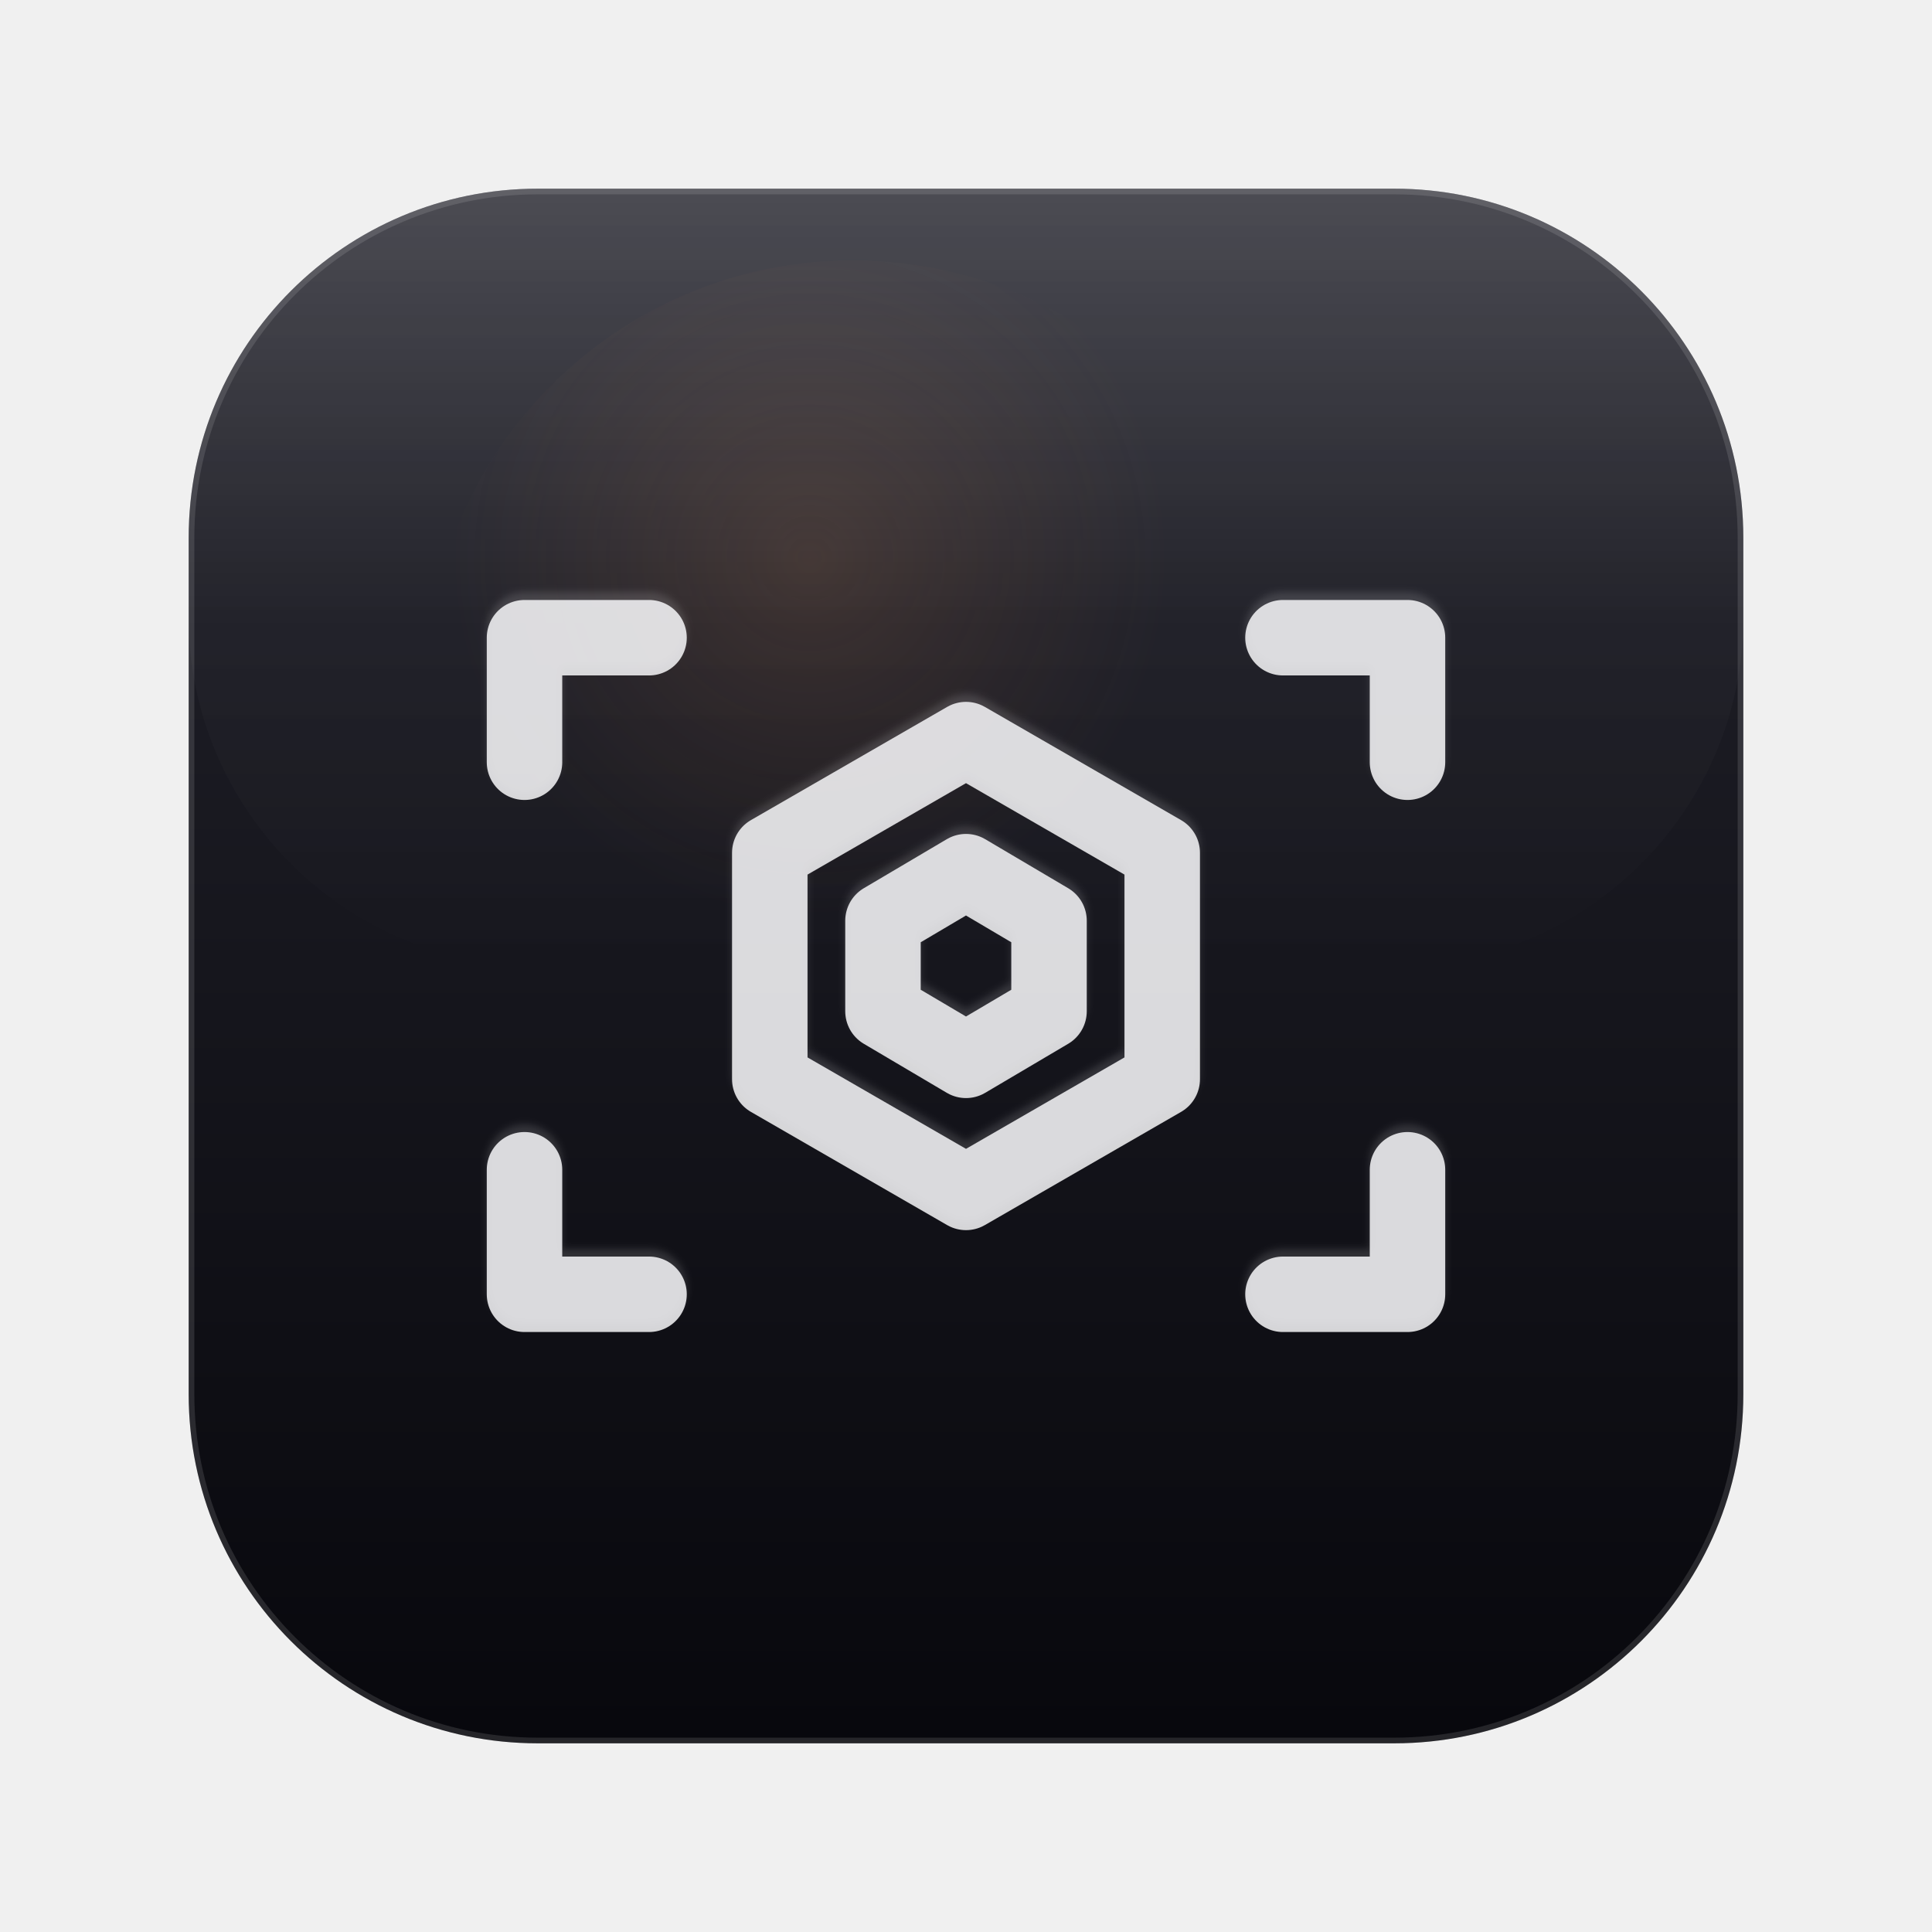
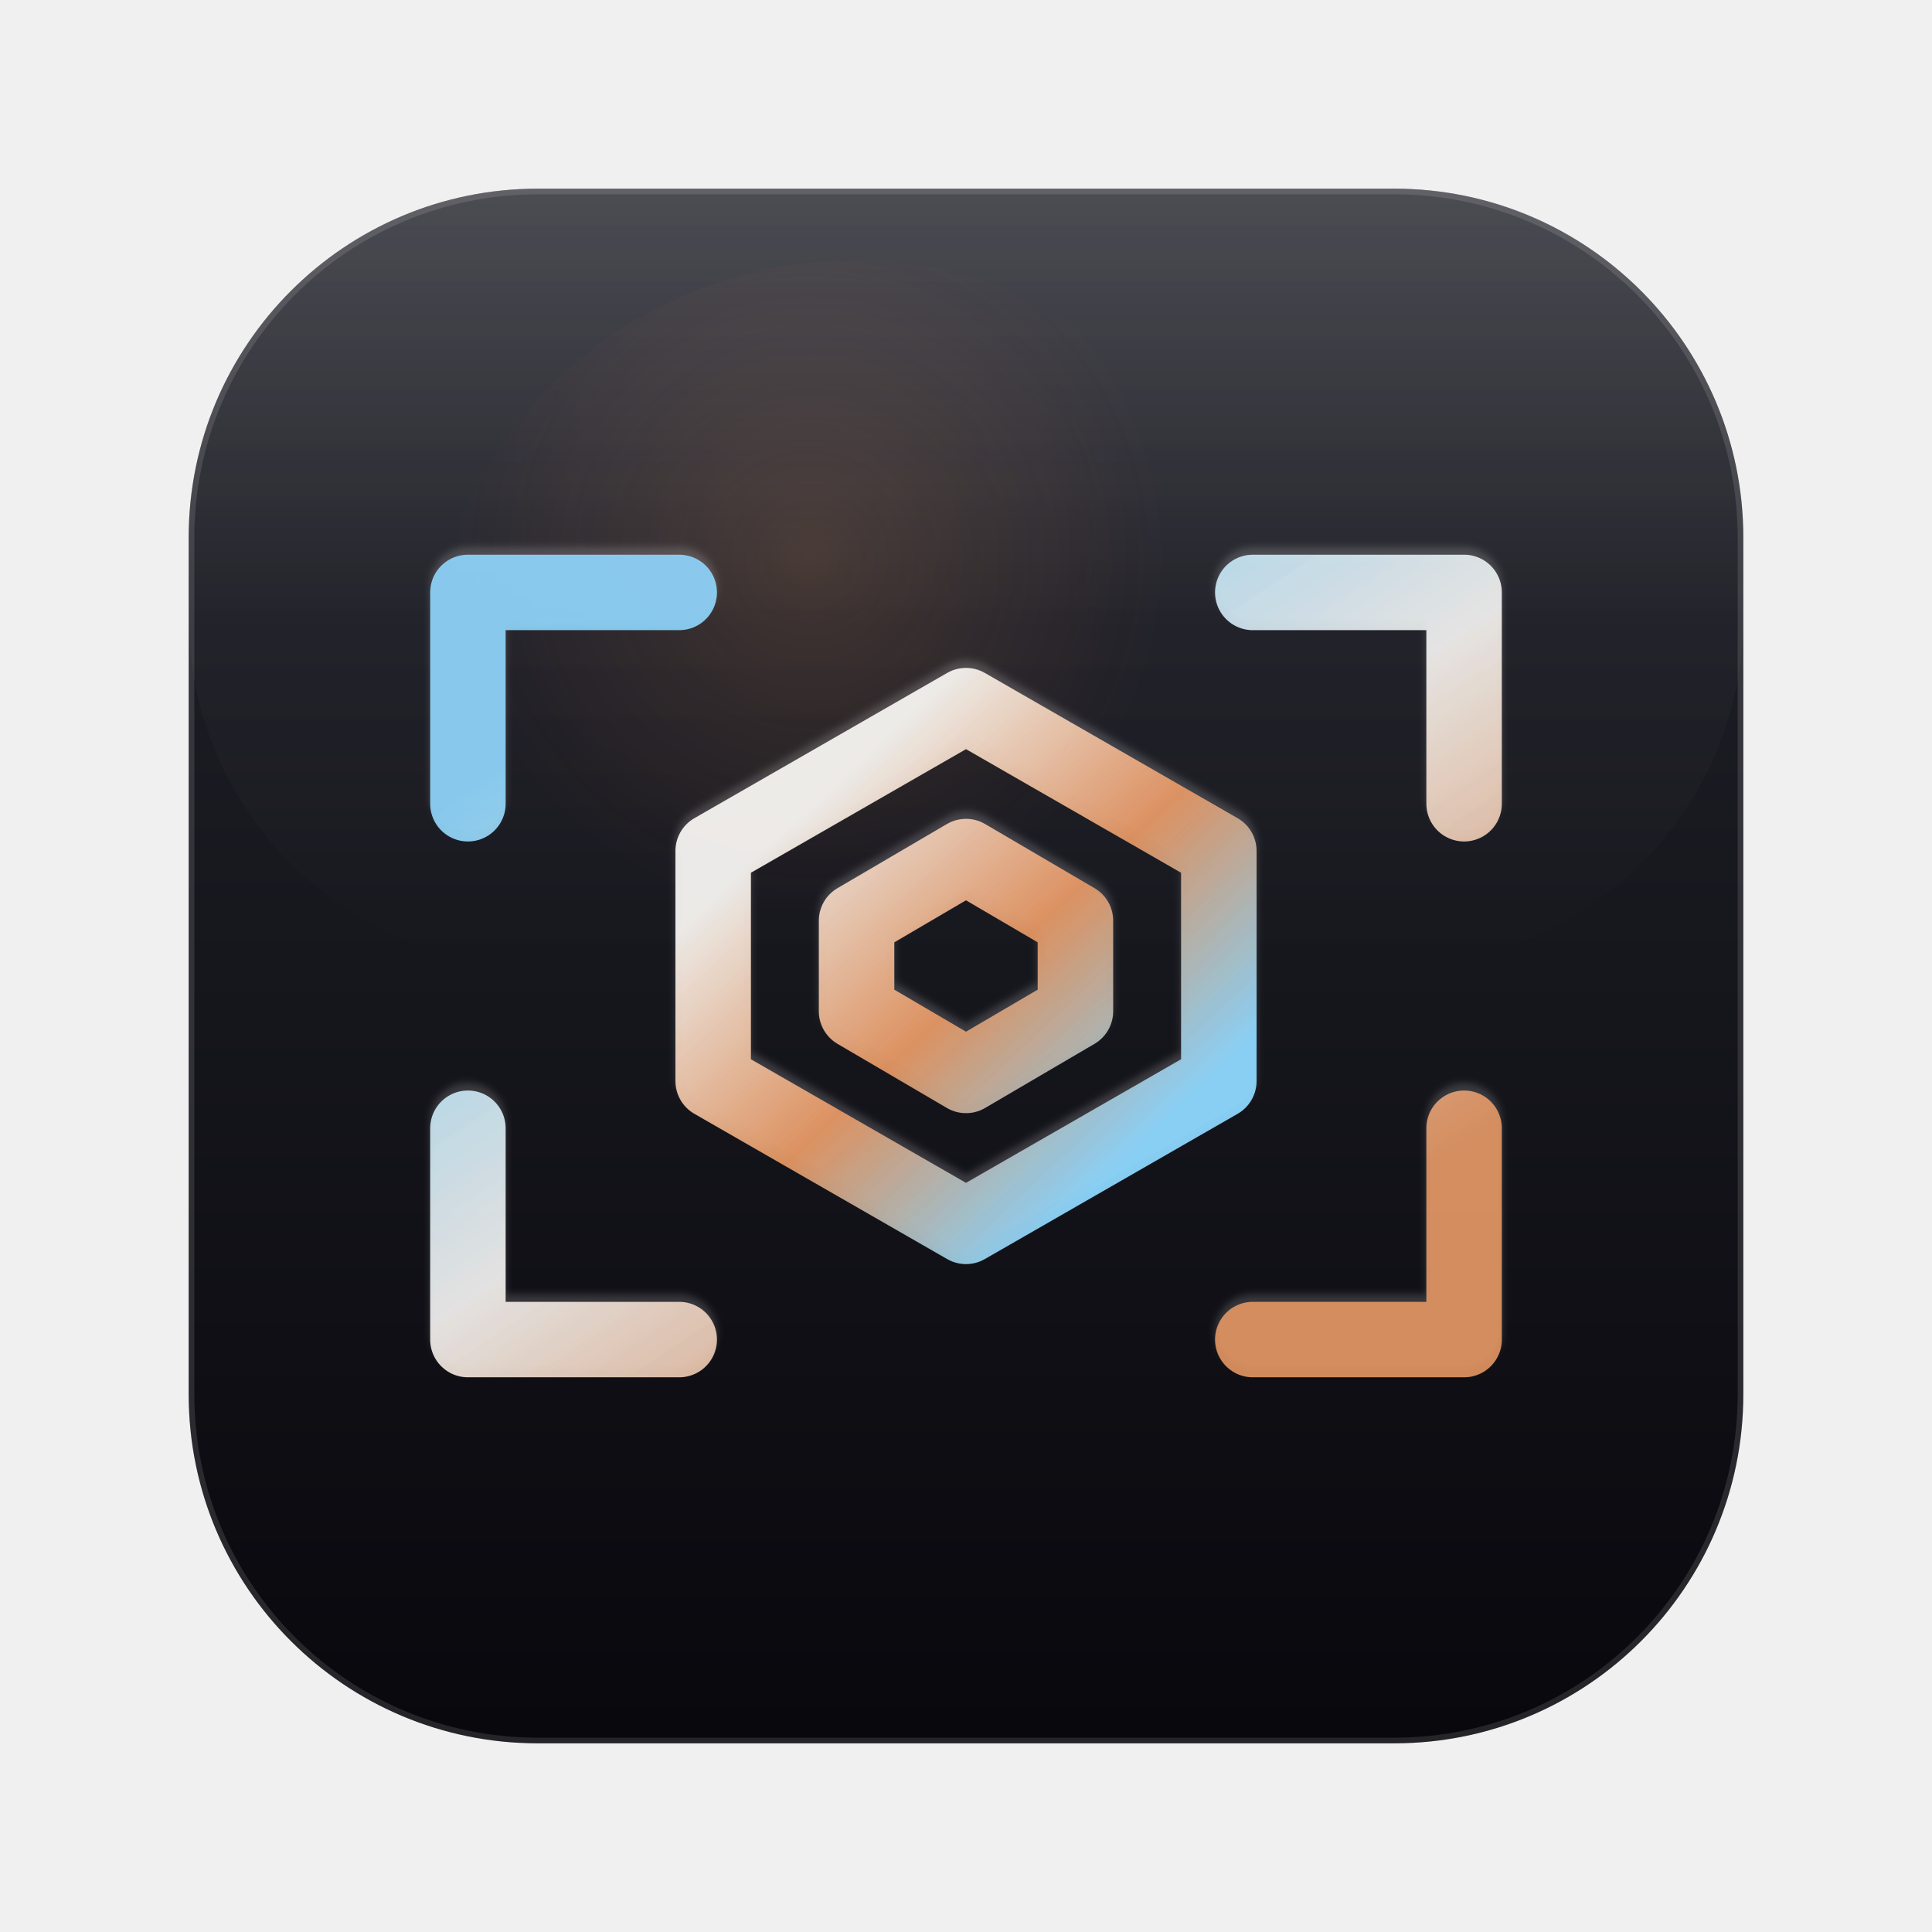
- <svg xmlns="http://www.w3.org/2000/svg" width="1024" height="1024" viewBox="0 0 1024 1024" data-variant="modern">
+ <svg xmlns="http://www.w3.org/2000/svg" width="1024" height="1024" viewBox="0 0 1024 1024" data-variant="color-modern">
  <defs>
-     <linearGradient id="screenshot-modern-bg" x1="0" y1="0" x2="0" y2="1">
+     <linearGradient id="screenshot-color-modern-bg" x1="0" y1="0" x2="0" y2="1">
      <stop offset="0" stop-color="#24242d" />
      <stop offset="1" stop-color="#08080d" />
    </linearGradient>
-     <linearGradient id="screenshot-modern-rim" x1="0" y1="0" x2="0" y2="1">
+     <linearGradient id="screenshot-color-modern-rim" x1="0" y1="0" x2="0" y2="1">
      <stop offset="0" stop-color="#ffffff" stop-opacity="0.18" />
      <stop offset="0.55" stop-color="#ffffff" stop-opacity="0.03" />
      <stop offset="1" stop-color="#ffffff" stop-opacity="0" />
    </linearGradient>
-     <radialGradient id="screenshot-modern-accent" cx="0.45" cy="0.35" r="0.42">
-       <stop offset="0" stop-color="#ee9a5d" stop-opacity="0.14" />
+     <radialGradient id="screenshot-color-modern-accent" cx="0.45" cy="0.35" r="0.42">
+       <stop offset="0" stop-color="#ee9a5d" stop-opacity="0.16" />
      <stop offset="1" stop-color="#c97b4a" stop-opacity="0" />
    </radialGradient>
-     <filter id="screenshot-modern-depth" x="-28%" y="-24%" width="156%" height="164%">
+     <linearGradient id="screenshot-color-modern-corners" x1="0.16" y1="0.12" x2="0.84" y2="0.88">
+       <stop offset="0" stop-color="#8ed8ff" />
+       <stop offset="0.5" stop-color="#f7f5f2" />
+       <stop offset="1" stop-color="#e59661" />
+     </linearGradient>
+     <linearGradient id="screenshot-color-modern-aperture" x1="0.2" y1="0.18" x2="0.82" y2="0.86">
+       <stop offset="0" stop-color="#f7f5f2" />
+       <stop offset="0.52" stop-color="#e59661" />
+       <stop offset="1" stop-color="#8ed8ff" />
+     </linearGradient>
+     <filter id="screenshot-color-modern-depth" x="-28%" y="-24%" width="156%" height="164%">
      <feDropShadow dx="0" dy="26" stdDeviation="10" flood-color="#000000" flood-opacity="0.62" />
-       <feDropShadow dx="0" dy="8" stdDeviation="4" flood-color="#c97b4a" flood-opacity="0.18" />
-       <feDropShadow dx="0" dy="-4" stdDeviation="2" flood-color="#ffffff" flood-opacity="0.16" />
+       <feDropShadow dx="0" dy="8" stdDeviation="4" flood-color="#c97b4a" flood-opacity="0.2" />
+       <feDropShadow dx="0" dy="-4" stdDeviation="2" flood-color="#ffffff" flood-opacity="0.18" />
    </filter>
  </defs>
-   <rect x="100" y="100" width="824" height="824" rx="185" fill="url(#screenshot-modern-bg)" />
-   <rect x="100" y="100" width="824" height="412" rx="185" fill="url(#screenshot-modern-rim)" />
-   <circle cx="452" cy="364" r="226" fill="url(#screenshot-modern-accent)" data-layer="accent-glint" />
+   <rect x="100" y="100" width="824" height="824" rx="185" fill="url(#screenshot-color-modern-bg)" />
+   <rect x="100" y="100" width="824" height="412" rx="185" fill="url(#screenshot-color-modern-rim)" />
+   <circle cx="452" cy="364" r="226" fill="url(#screenshot-color-modern-accent)" data-layer="accent-glint" />
  <rect x="101.5" y="101.5" width="821" height="821" rx="183.5" fill="none" stroke="#ffffff" stroke-opacity="0.12" stroke-width="3" />
-   <g id="screenshot-modern-mark" fill="none" stroke="#f5f5f7" stroke-opacity="0.86" stroke-width="40" stroke-linecap="round" stroke-linejoin="round" filter="url(#screenshot-modern-depth)">
-     <path data-role="capture-corners" d="M 344 338 H 278 V 404 M 680 338 H 746 V 404 M 344 686 H 278 V 620 M 680 686 H 746 V 620" />
-     <path data-role="capture-aperture" d="M 512 392 L 616 452 V 572 L 512 632 L 408 572 V 452 Z M 512 462 L 556 488 V 536 L 512 562 L 468 536 V 488 Z" />
+   <g id="screenshot-color-modern-mark" fill="none" stroke-width="40" stroke-linecap="round" stroke-linejoin="round" filter="url(#screenshot-color-modern-depth)">
+     <path data-role="capture-corners" d="M 360 314 H 248 V 426 M 664 314 H 776 V 426 M 360 710 H 248 V 598 M 664 710 H 776 V 598" stroke="url(#screenshot-color-modern-corners)" stroke-opacity="0.9" />
+     <path data-role="capture-aperture" d="M 512 374 L 646 451 V 573 L 512 650 L 378 573 V 451 Z M 512 454 L 570 488 V 536 L 512 570 L 454 536 V 488 Z" stroke="url(#screenshot-color-modern-aperture)" stroke-opacity="0.94" />
  </g>
</svg>
